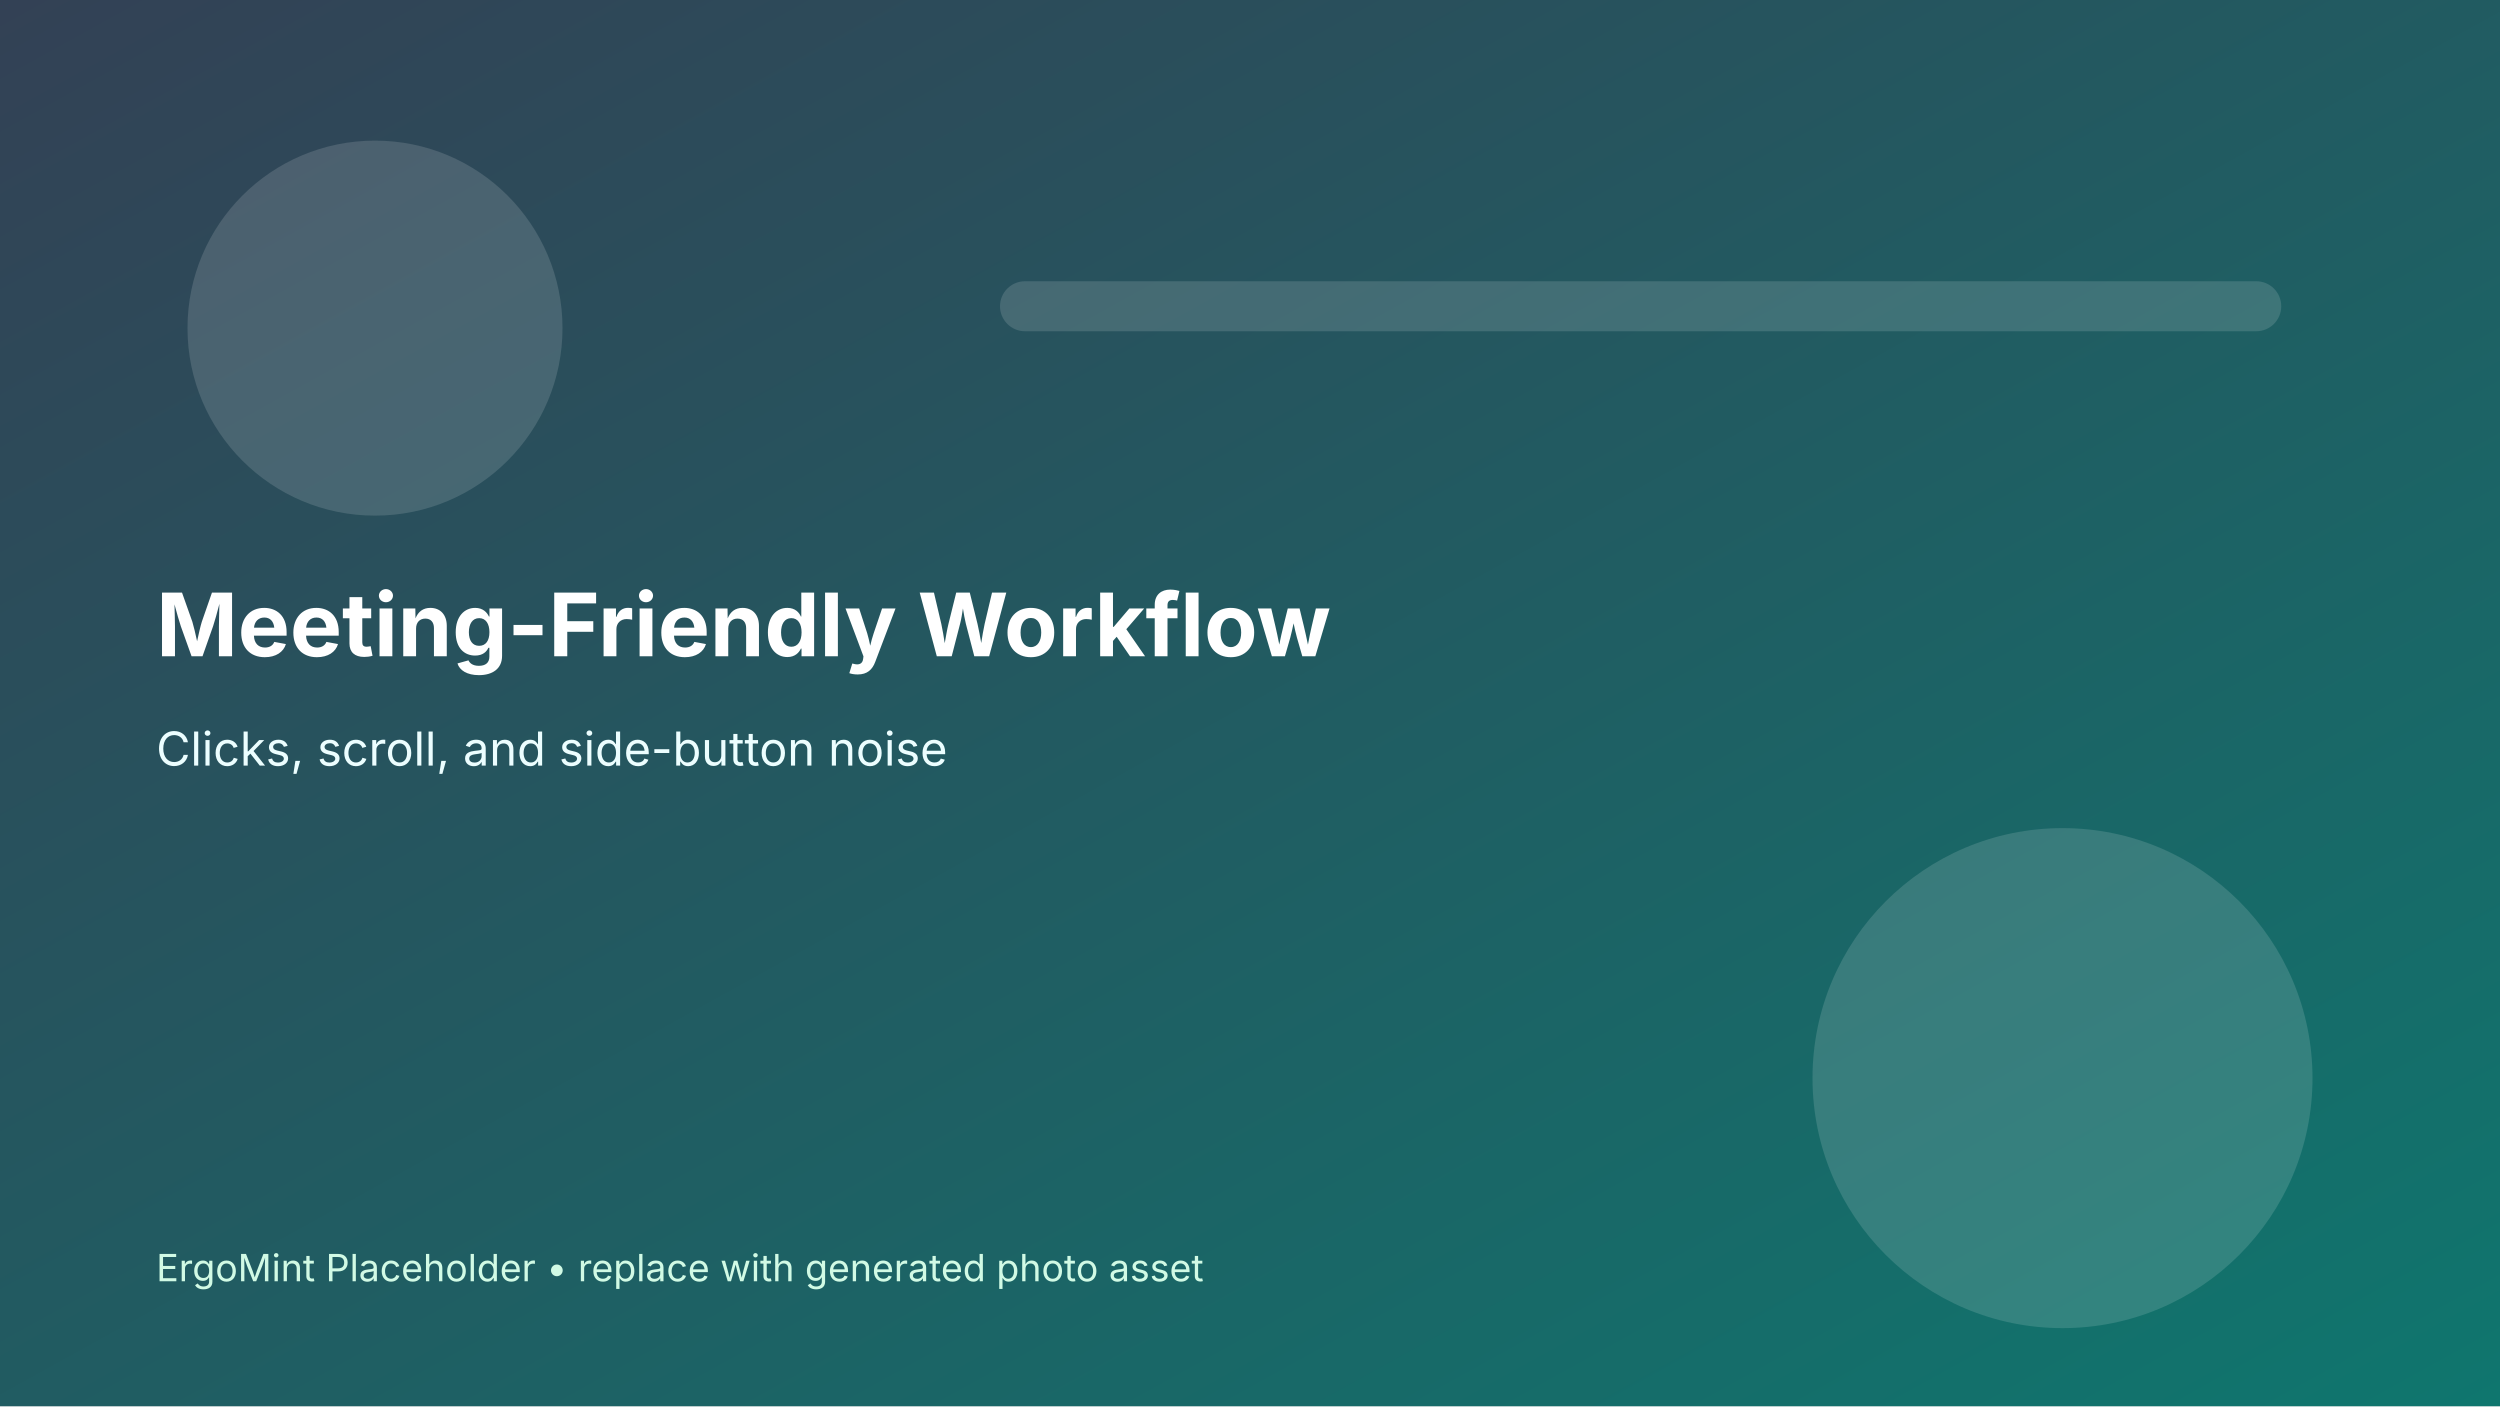
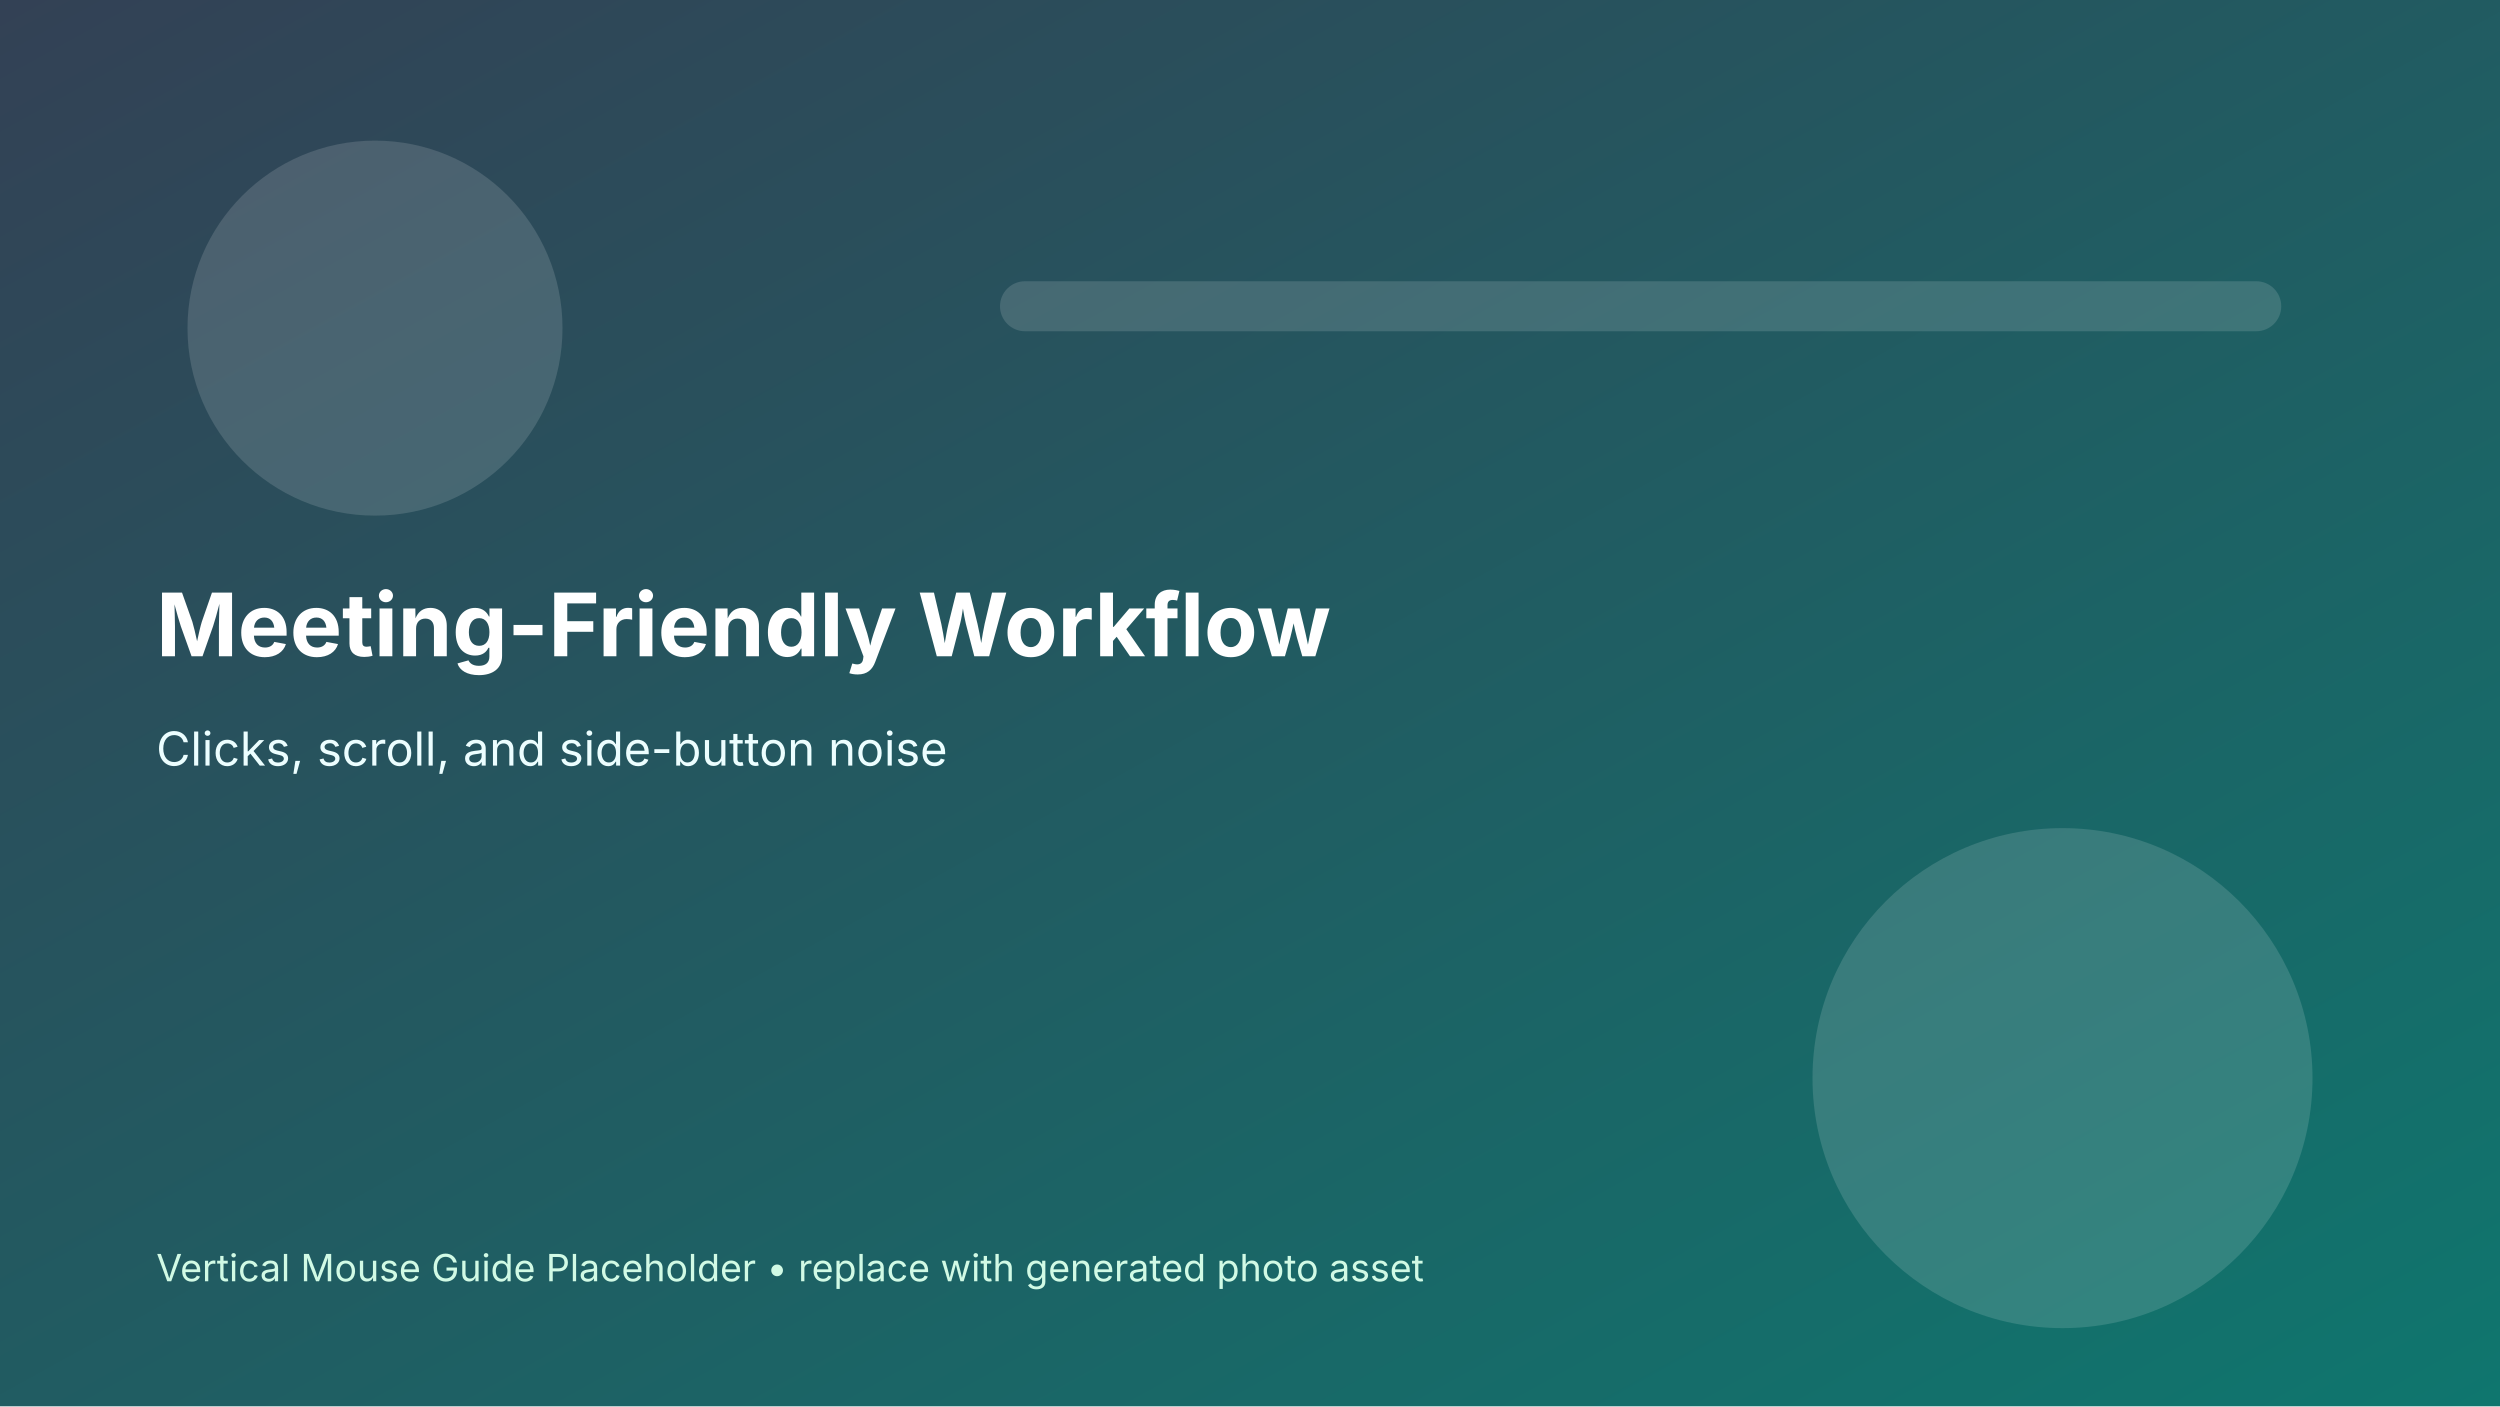
<svg xmlns="http://www.w3.org/2000/svg" width="1600" height="900" viewBox="0 0 1600 900" role="img" aria-label="Meeting-Friendly Workflow">
  <defs>
    <linearGradient id="g" x1="0" y1="0" x2="1" y2="1">
      <stop offset="0%" stop-color="#334155" />
      <stop offset="100%" stop-color="#0f766e" />
    </linearGradient>
  </defs>
  <rect width="1600" height="900" fill="url(#g)" />
  <g opacity="0.14" fill="#ffffff">
    <circle cx="240" cy="210" r="120" />
    <circle cx="1320" cy="690" r="160" />
    <rect x="640" y="180" width="820" height="32" rx="16" />
  </g>
  <text x="100" y="420" font-family="Inter,Arial,sans-serif" font-size="56" fill="#ffffff" font-weight="700">Meeting-Friendly Workflow</text>
  <text x="100" y="490" font-family="Inter,Arial,sans-serif" font-size="30" fill="#ecfeff">Clicks, scroll, and side-button noise</text>
-   <text x="100" y="820" font-family="Inter,Arial,sans-serif" font-size="24" fill="#d1fae5">ErgoMint Placeholder • replace with generated photo asset</text>
+   <text x="100" y="820" font-family="Inter,Arial,sans-serif" font-size="24" fill="#d1fae5">Vertical Mouse Guide Placeholder • replace with generated photo asset</text>
</svg>
